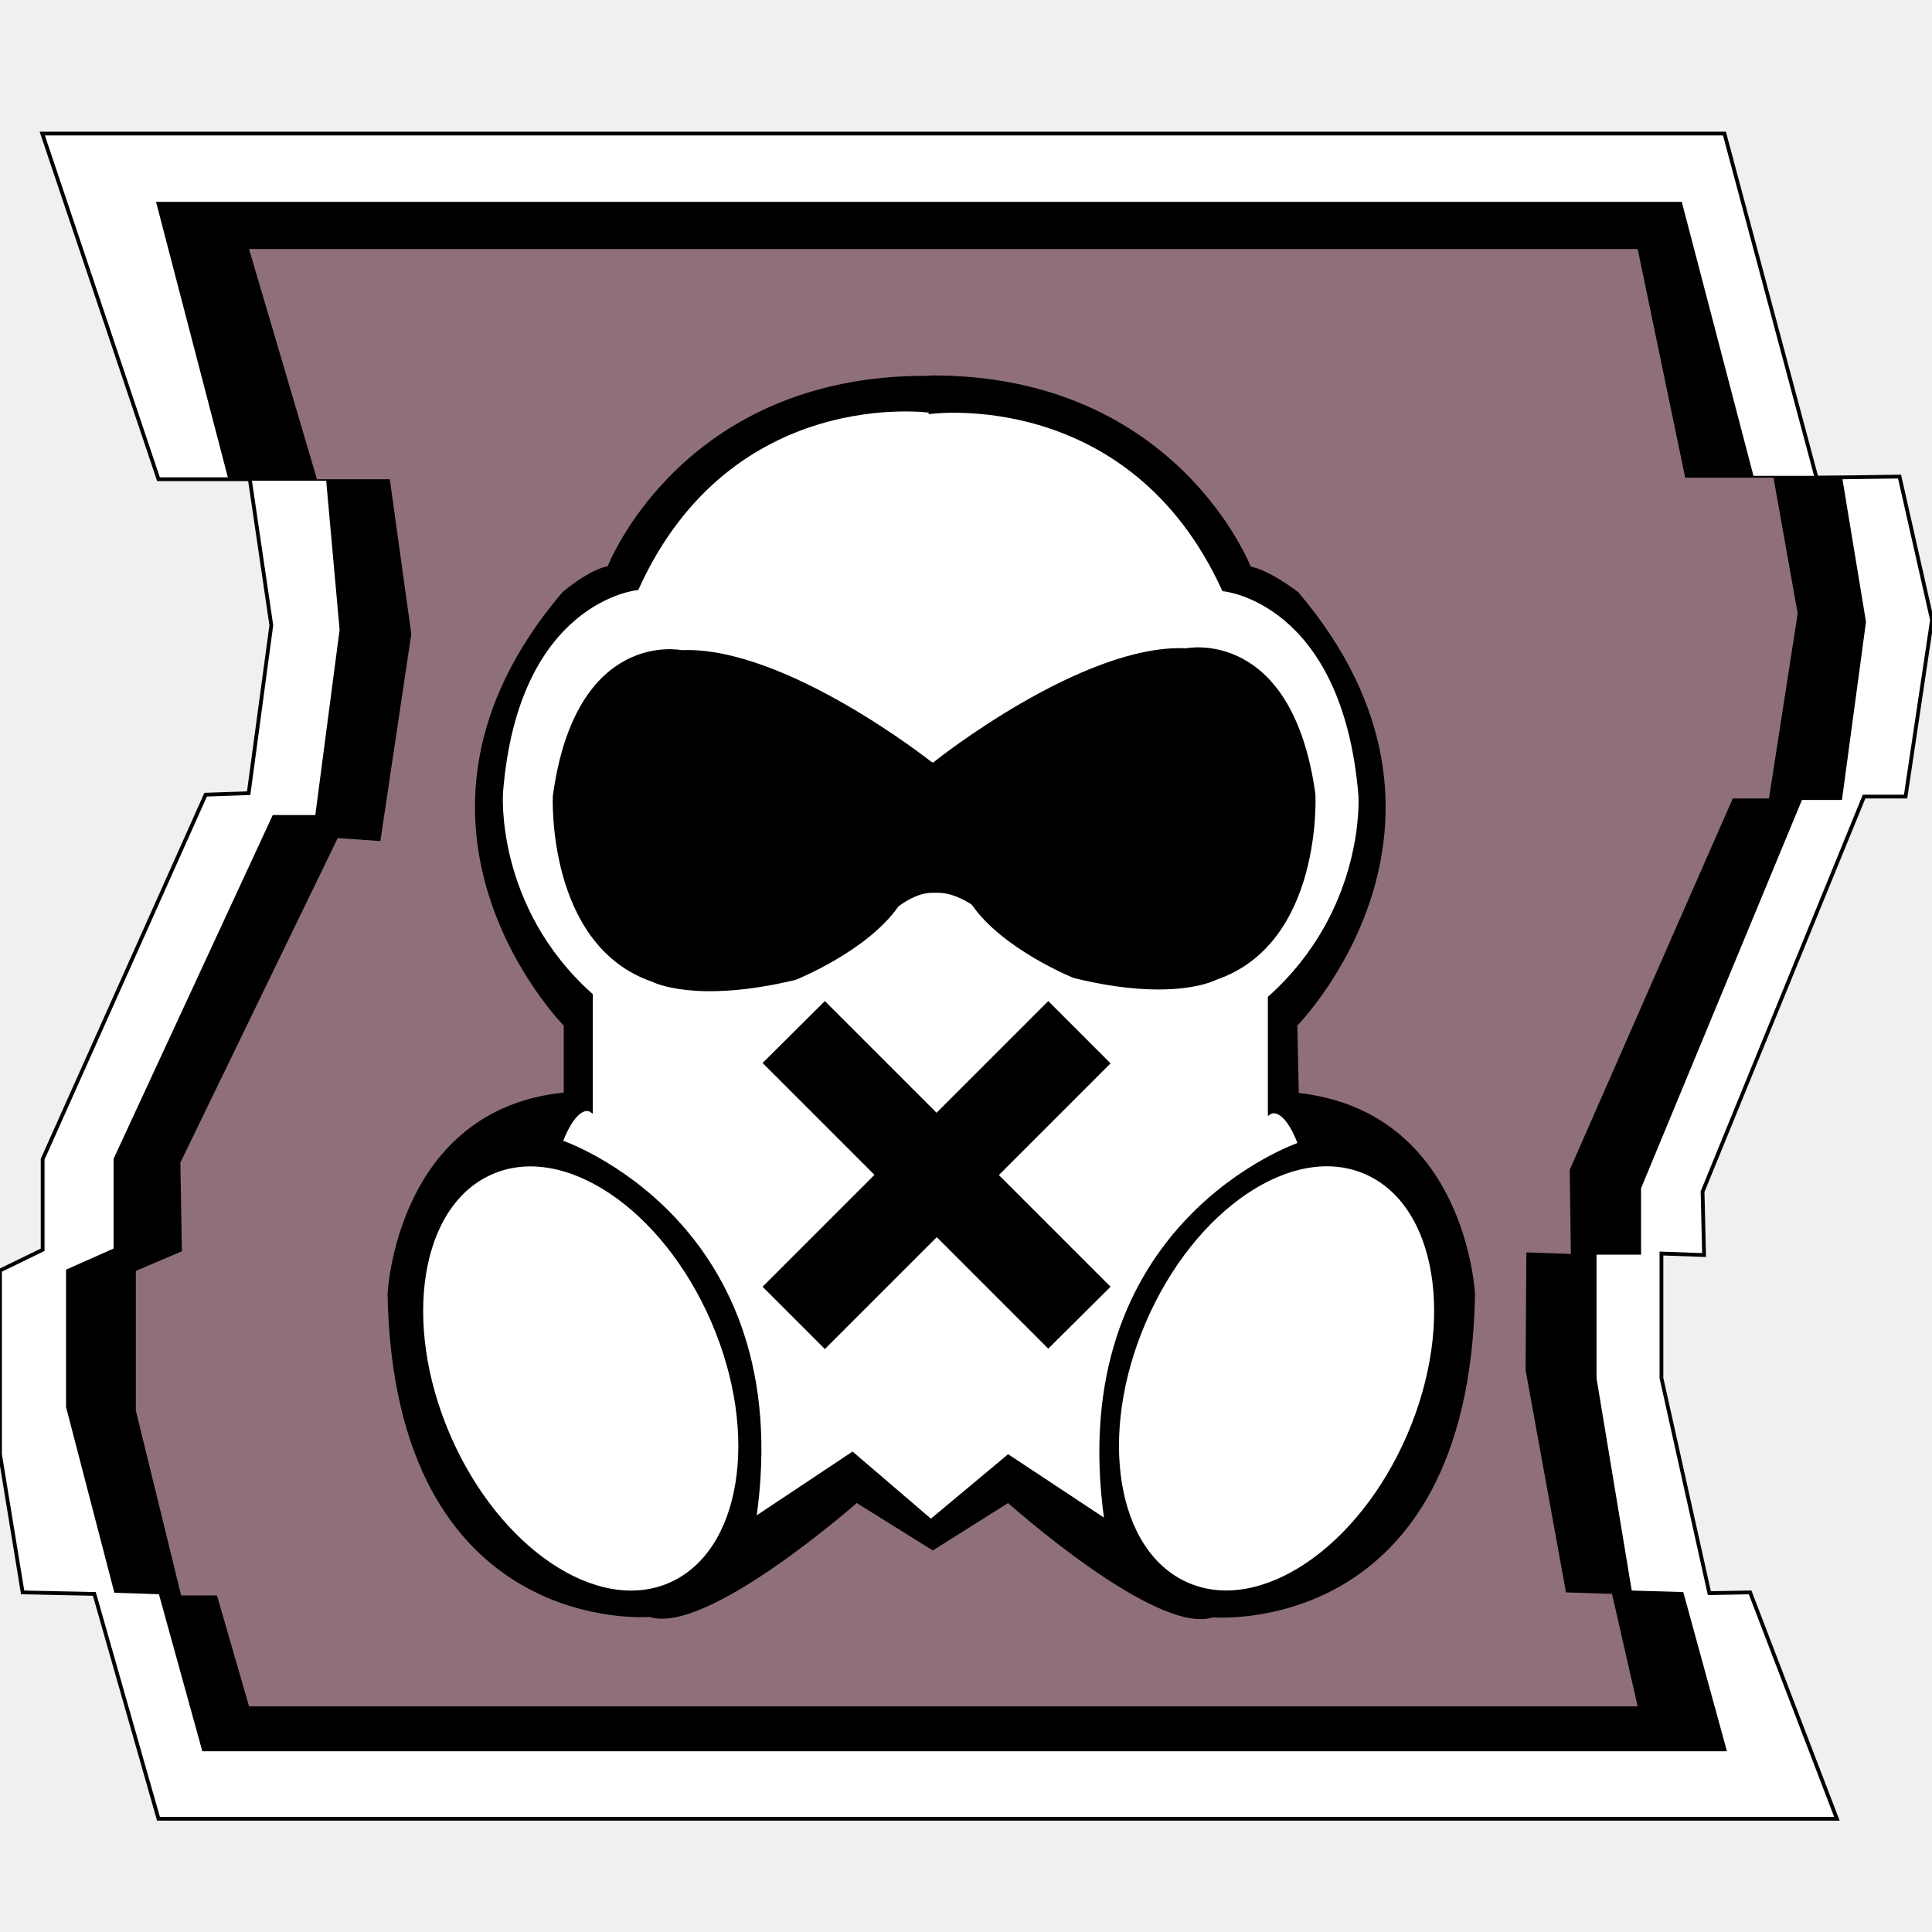
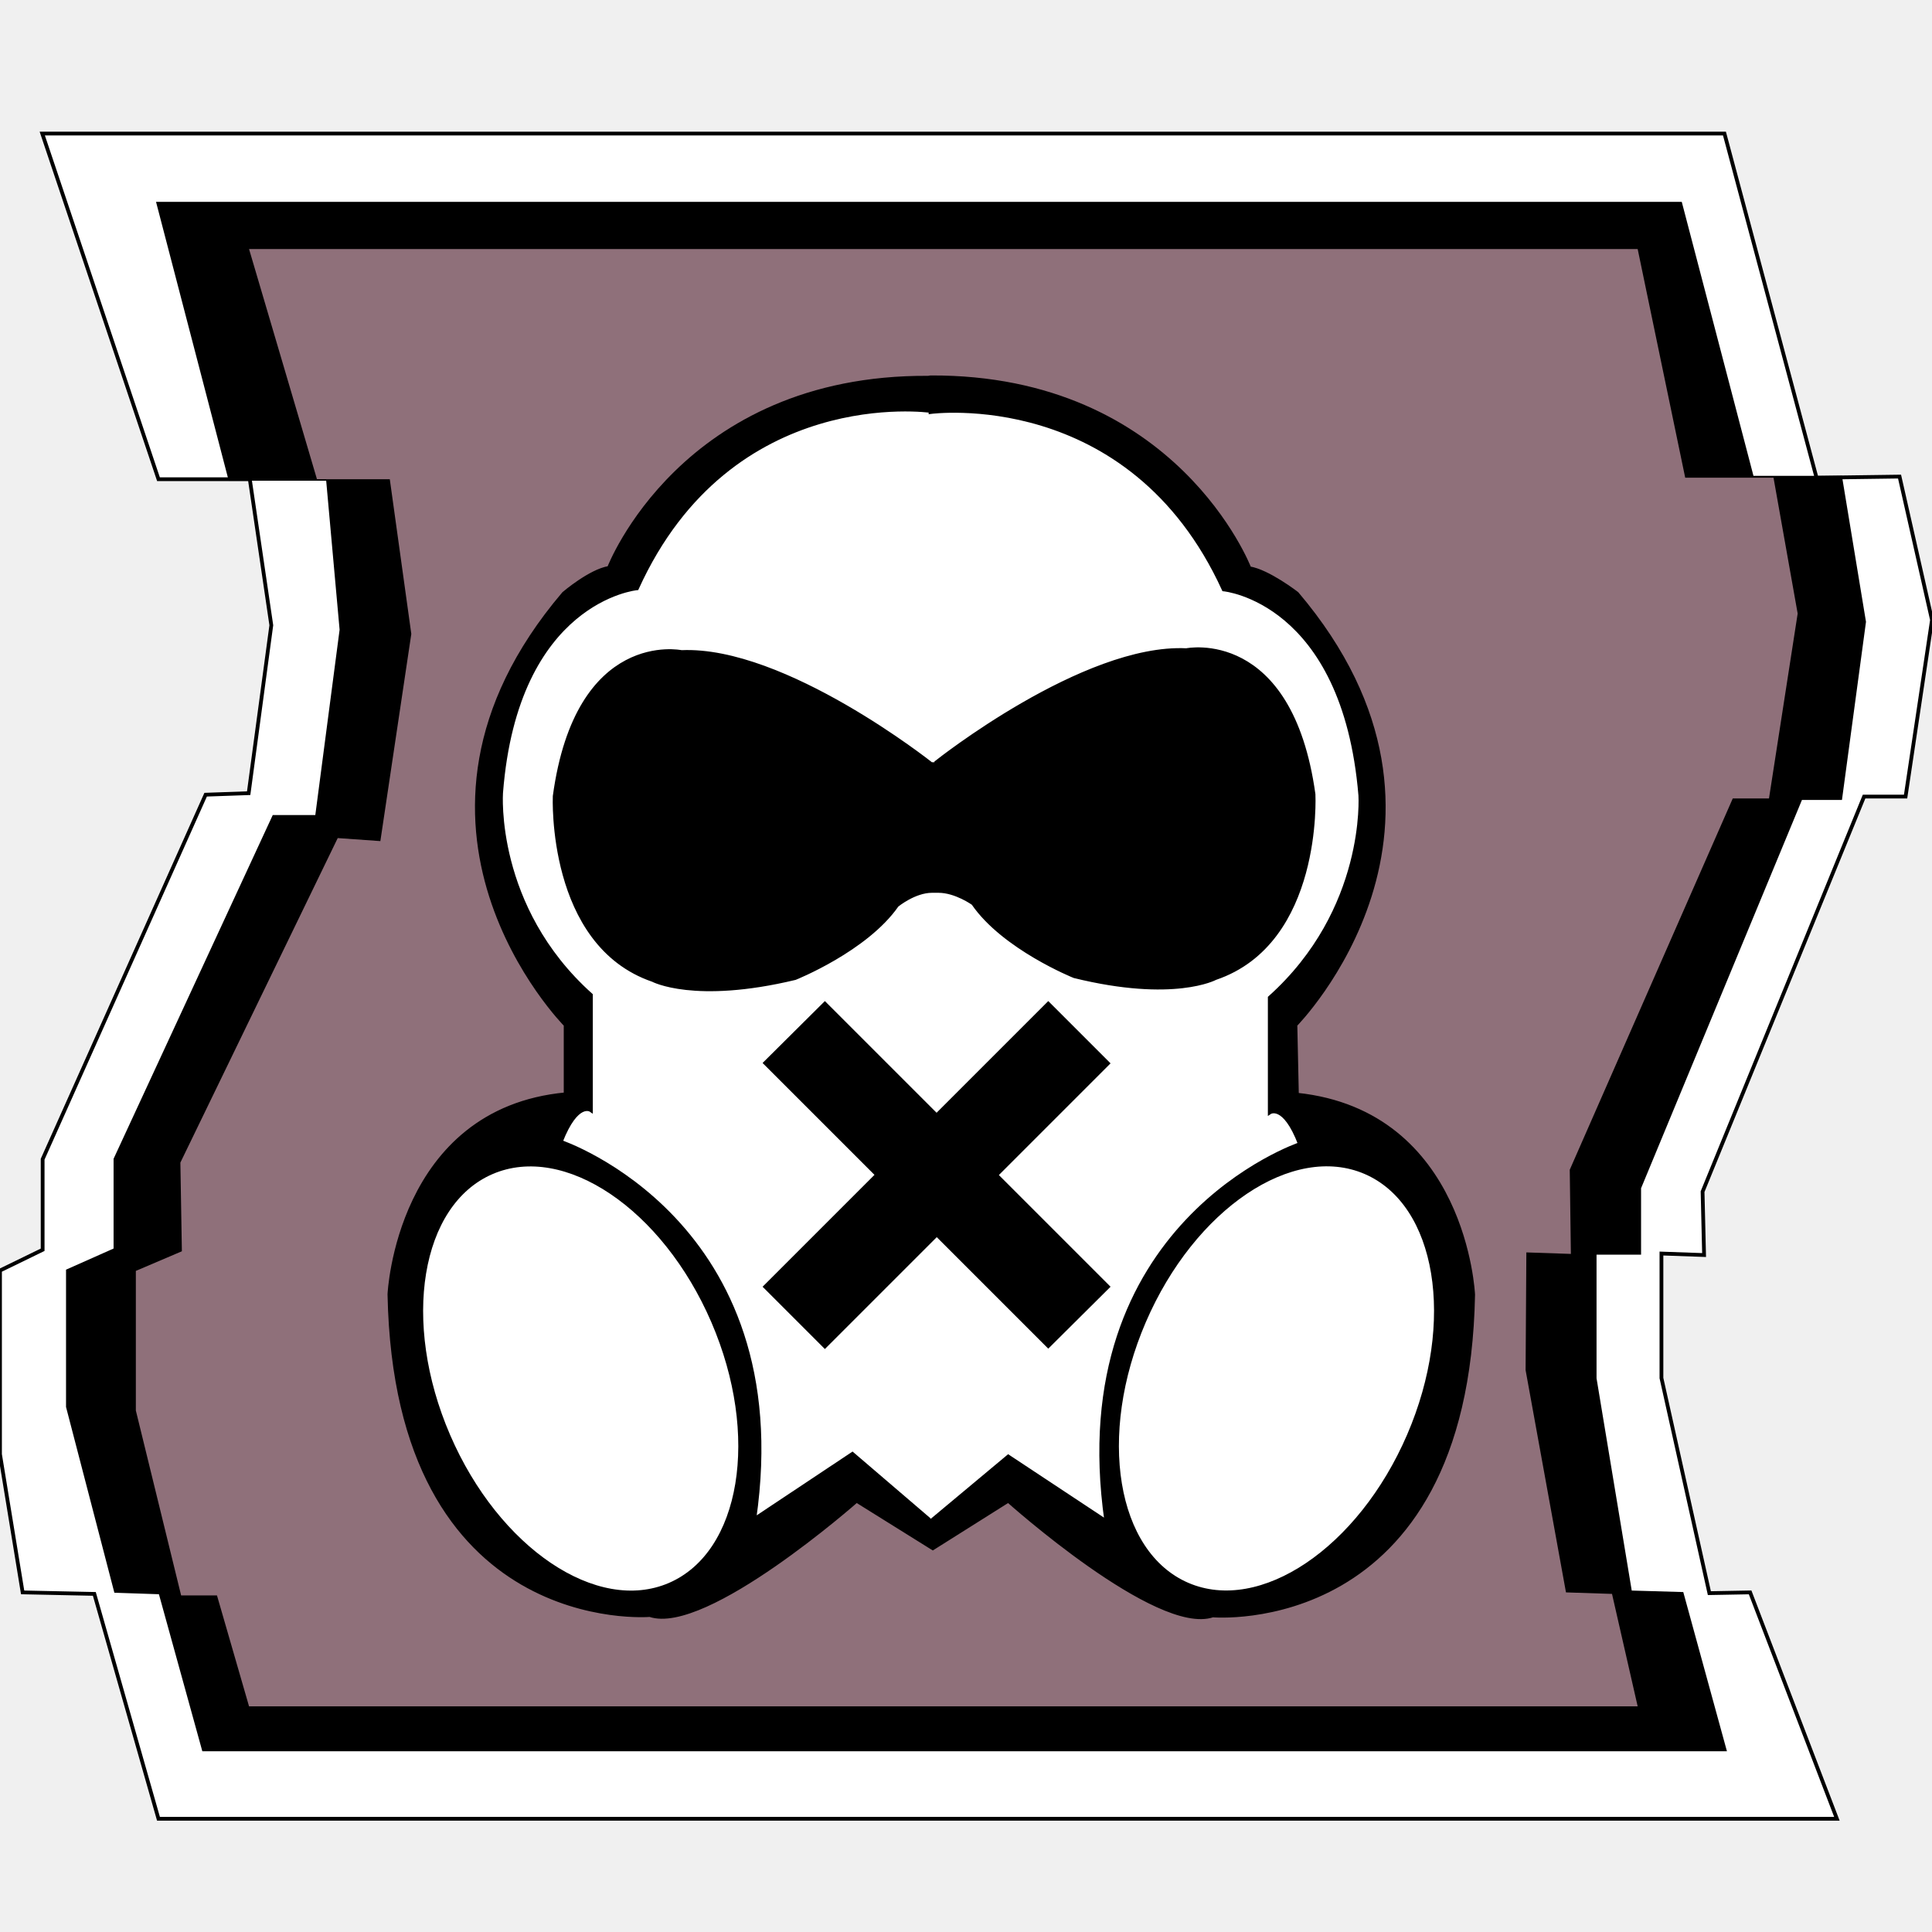
- <svg xmlns="http://www.w3.org/2000/svg" viewBox="0 0 512 512">
-   <path fill="#FFF" stroke="#000" stroke-miterlimit="10" d="M463.8 422l23 60H42l-17-59.6-19-.4-6-36.6v-48.7l11.3-5.5v-24l43.2-96.6 11.4-.4 6-44.5-5.7-38.7H42L11.2 35.4H457l24.4 91.2 22-.3 8.6 38-7 46.8h-11l-42.8 104.7.4 16.8-11.3-.4v33l12.7 57z" />
-   <path stroke="#000" stroke-miterlimit="10" d="M457 463.6H54L42.5 422l-11.8-.4L18 372.8v-36l12.6-5.6v-24l42-90.7H84l6.5-49.6-3.6-40H61L42 54h403.3l19 72.6h23.4l6.3 38.2-6.3 46.7h-10.5l-42.8 103.3V332h-11.8v33.3L432 422l13.7.4z" />
-   <path fill="#8F707A" d="M434 452.2H66l-8.5-29.4H48l-12-49v-37l12.2-5.2-.4-23.5 41.7-86 11.3.8L109 168l-5.7-41H84L66 66h368l12.6 60.6H470l6.4 36-7.6 49h-9.6L416 310l.3 22.3-11.8-.4-.2 31.2L415 422l12.2.4" />
-   <path stroke="#000" stroke-miterlimit="10" d="M246.6 100c65-.3 84.5 50.6 84.5 50.6 5 .8 12.6 6.7 12.6 6.7 52 61.3-.4 114.3-.4 114.3l.4 18.5c44.6 4.7 46.7 53 46.7 53-1.7 91-69 85-69 85-14.7 5-54.2-30.4-54.2-30.4l-20 12.6-20.2-12.6S187 433 172.2 428c0 0-67.2 5.7-69-85 0 0 2.2-48.8 46.7-53v-18.4s-52.6-53-.5-114.3c0 0 7-6 12-6.8 0 0 19.4-50.8 84.6-50.4z" />
-   <path fill="#FFF" stroke="#000" stroke-miterlimit="10" d="M246.6 403.2l20.6-17.2 26 17.2c-11.3-79 51.3-100 51.3-100-4.2-11-8-8.4-8-8.4v-30.4c26-23.3 24-53.6 24-53.6-4.3-51.7-36.2-54.6-36.2-54.6-24.8-54.2-77.7-47-77.7-47v-.3s-53-7.6-77.8 47c0 0-32 3-36 54.2 0 0-2.2 30.3 23.8 53.6v30.5s-3.7-2.6-8 8.4c0 0 62.7 21 51.3 100l26-17.3 20.2 17.3v.4z" />
-   <ellipse cx="153.9" cy="365.3" fill="#FFF" stroke="#000" stroke-miterlimit="10" transform="rotate(-23.336 153.94 365.3)" rx="38.2" ry="59.5" />
-   <ellipse cx="338.3" cy="365.3" fill="#FFF" stroke="#000" stroke-miterlimit="10" transform="rotate(-156.67 338.3 365.294)" rx="38.2" ry="59.5" />
-   <path stroke="#000" stroke-miterlimit="10" d="M202.8 341l75-75 15.8 15.8-75 75z" />
-   <path stroke="#000" stroke-miterlimit="10" d="M277.8 356.7l-75-75 15.8-15.7 75 75zM248.2 202s39-31 66.2-29.7c0 0 27.6-5.7 33.7 38.2 0 0 2 39.2-26 48.7 0 0-11 6-37.4-.5 0 0-18.7-7.5-26.8-19.3 0 0-4.6-3.3-9.2-3.3H247c-4.7 0-9.3 3.8-9.3 3.8-8.2 11.8-27 19.3-27 19.3-26.7 6.4-37.7.5-37.7.5-27.7-9.5-26-48.7-26-48.7 6-44 33.6-38.2 33.6-38.2 27.3-1.2 66.2 29.7 66.2 29.7h1.6z" />
+ <svg xmlns="http://www.w3.org/2000/svg" version="1.1" id="Layer_1" x="0px" y="0px" viewBox="0 0 512 512" style="enable-background:new 0 0 512 512;" xml:space="preserve">
+   <path style="fill:#FFFFFF;stroke:#000000;stroke-miterlimit:10;" d="M463.8,422l23,60H42l-17-59.6L6,422l-6-36.6v-48.7l11.3-5.5v-24  l43.2-96.6l11.4-0.4l6-44.5L66.2,127H42L11.2,35.4H457l24.4,91.2l22-0.3l8.6,38l-7,46.8h-11l-42.8,104.7l0.4,16.8l-11.3-0.4v33  l12.7,57L463.8,422z" />
+   <path style="stroke:#000000;stroke-miterlimit:10;" d="M457,463.6H54L42.5,422l-11.8-0.4L18,372.8v-36l12.6-5.6v-24l42-90.7H84  l6.5-49.6l-3.6-40H61L42,54h403.3l19,72.6h23.4l6.3,38.2l-6.3,46.7h-10.5l-42.8,103.3V332h-11.8v33.3L432,422l13.7,0.4L457,463.6z" />
+   <path style="fill:#8F707A;" d="M434,452.2H66l-8.5-29.4H48l-12-49v-37l12.2-5.2l-0.4-23.5l41.7-86l11.3,0.8L109,168l-5.7-41H84  L66,66h368l12.6,60.6H470l6.4,36l-7.6,49h-9.6L416,310l0.3,22.3l-11.8-0.4l-0.2,31.2L415,422l12.2,0.4" />
+   <path style="stroke:#000000;stroke-miterlimit:10;" d="M246.6,100c65-0.3,84.5,50.6,84.5,50.6c5,0.8,12.6,6.7,12.6,6.7  c52,61.3-0.4,114.3-0.4,114.3l0.4,18.5c44.6,4.7,46.7,53,46.7,53c-1.7,91-69,85-69,85c-14.7,5-54.2-30.4-54.2-30.4l-20,12.6  L227,397.7c0,0-40,35.3-54.8,30.3c0,0-67.2,5.7-69-85c0,0,2.2-48.8,46.7-53v-18.4c0,0-52.6-53-0.5-114.3c0,0,7-6,12-6.8  c0,0,19.4-50.8,84.6-50.4L246.6,100z" />
+   <path style="fill:#FFFFFF;stroke:#000000;stroke-miterlimit:10;" d="M246.6,403.2l20.6-17.2l26,17.2c-11.3-79,51.3-100,51.3-100  c-4.2-11-8-8.4-8-8.4v-30.4c26-23.3,24-53.6,24-53.6c-4.3-51.7-36.2-54.6-36.2-54.6c-24.8-54.2-77.7-47-77.7-47v-0.3  c0,0-53-7.6-77.8,47c0,0-32,3-36,54.2c0,0-2.2,30.3,23.8,53.6v30.5c0,0-3.7-2.6-8,8.4c0,0,62.7,21,51.3,100l26-17.3l20.2,17.3v0.4  L246.6,403.2z" />
+   <ellipse transform="matrix(0.9182 -0.3961 0.3961 0.9182 -132.1202 90.8482)" style="fill:#FFFFFF;stroke:#000000;stroke-miterlimit:10;" cx="153.903" cy="365.316" rx="38.2" ry="59.5" />
+   <ellipse transform="matrix(0.396 -0.9182 0.9182 0.396 -131.0965 531.2671)" style="fill:#FFFFFF;stroke:#000000;stroke-miterlimit:10;" cx="338.302" cy="365.288" rx="59.5" ry="38.2" />
+   <path style="stroke:#000000;stroke-miterlimit:10;" d="M202.8,341l75-75l15.8,15.8l-75,75L202.8,341z" />
+   <path style="stroke:#000000;stroke-miterlimit:10;" d="M277.8,356.7l-75-75l15.8-15.7l75,75L277.8,356.7z M248.2,202  c0,0,39-31,66.2-29.7c0,0,27.6-5.7,33.7,38.2c0,0,2,39.2-26,48.7c0,0-11,6-37.4-0.5c0,0-18.7-7.5-26.8-19.3c0,0-4.6-3.3-9.2-3.3H247  c-4.7,0-9.3,3.8-9.3,3.8c-8.2,11.8-27,19.3-27,19.3c-26.7,6.4-37.7,0.5-37.7,0.5c-27.7-9.5-26-48.7-26-48.7  c6-44,33.6-38.2,33.6-38.2c27.3-1.2,66.2,29.7,66.2,29.7h1.6L248.2,202z" />
</svg>
